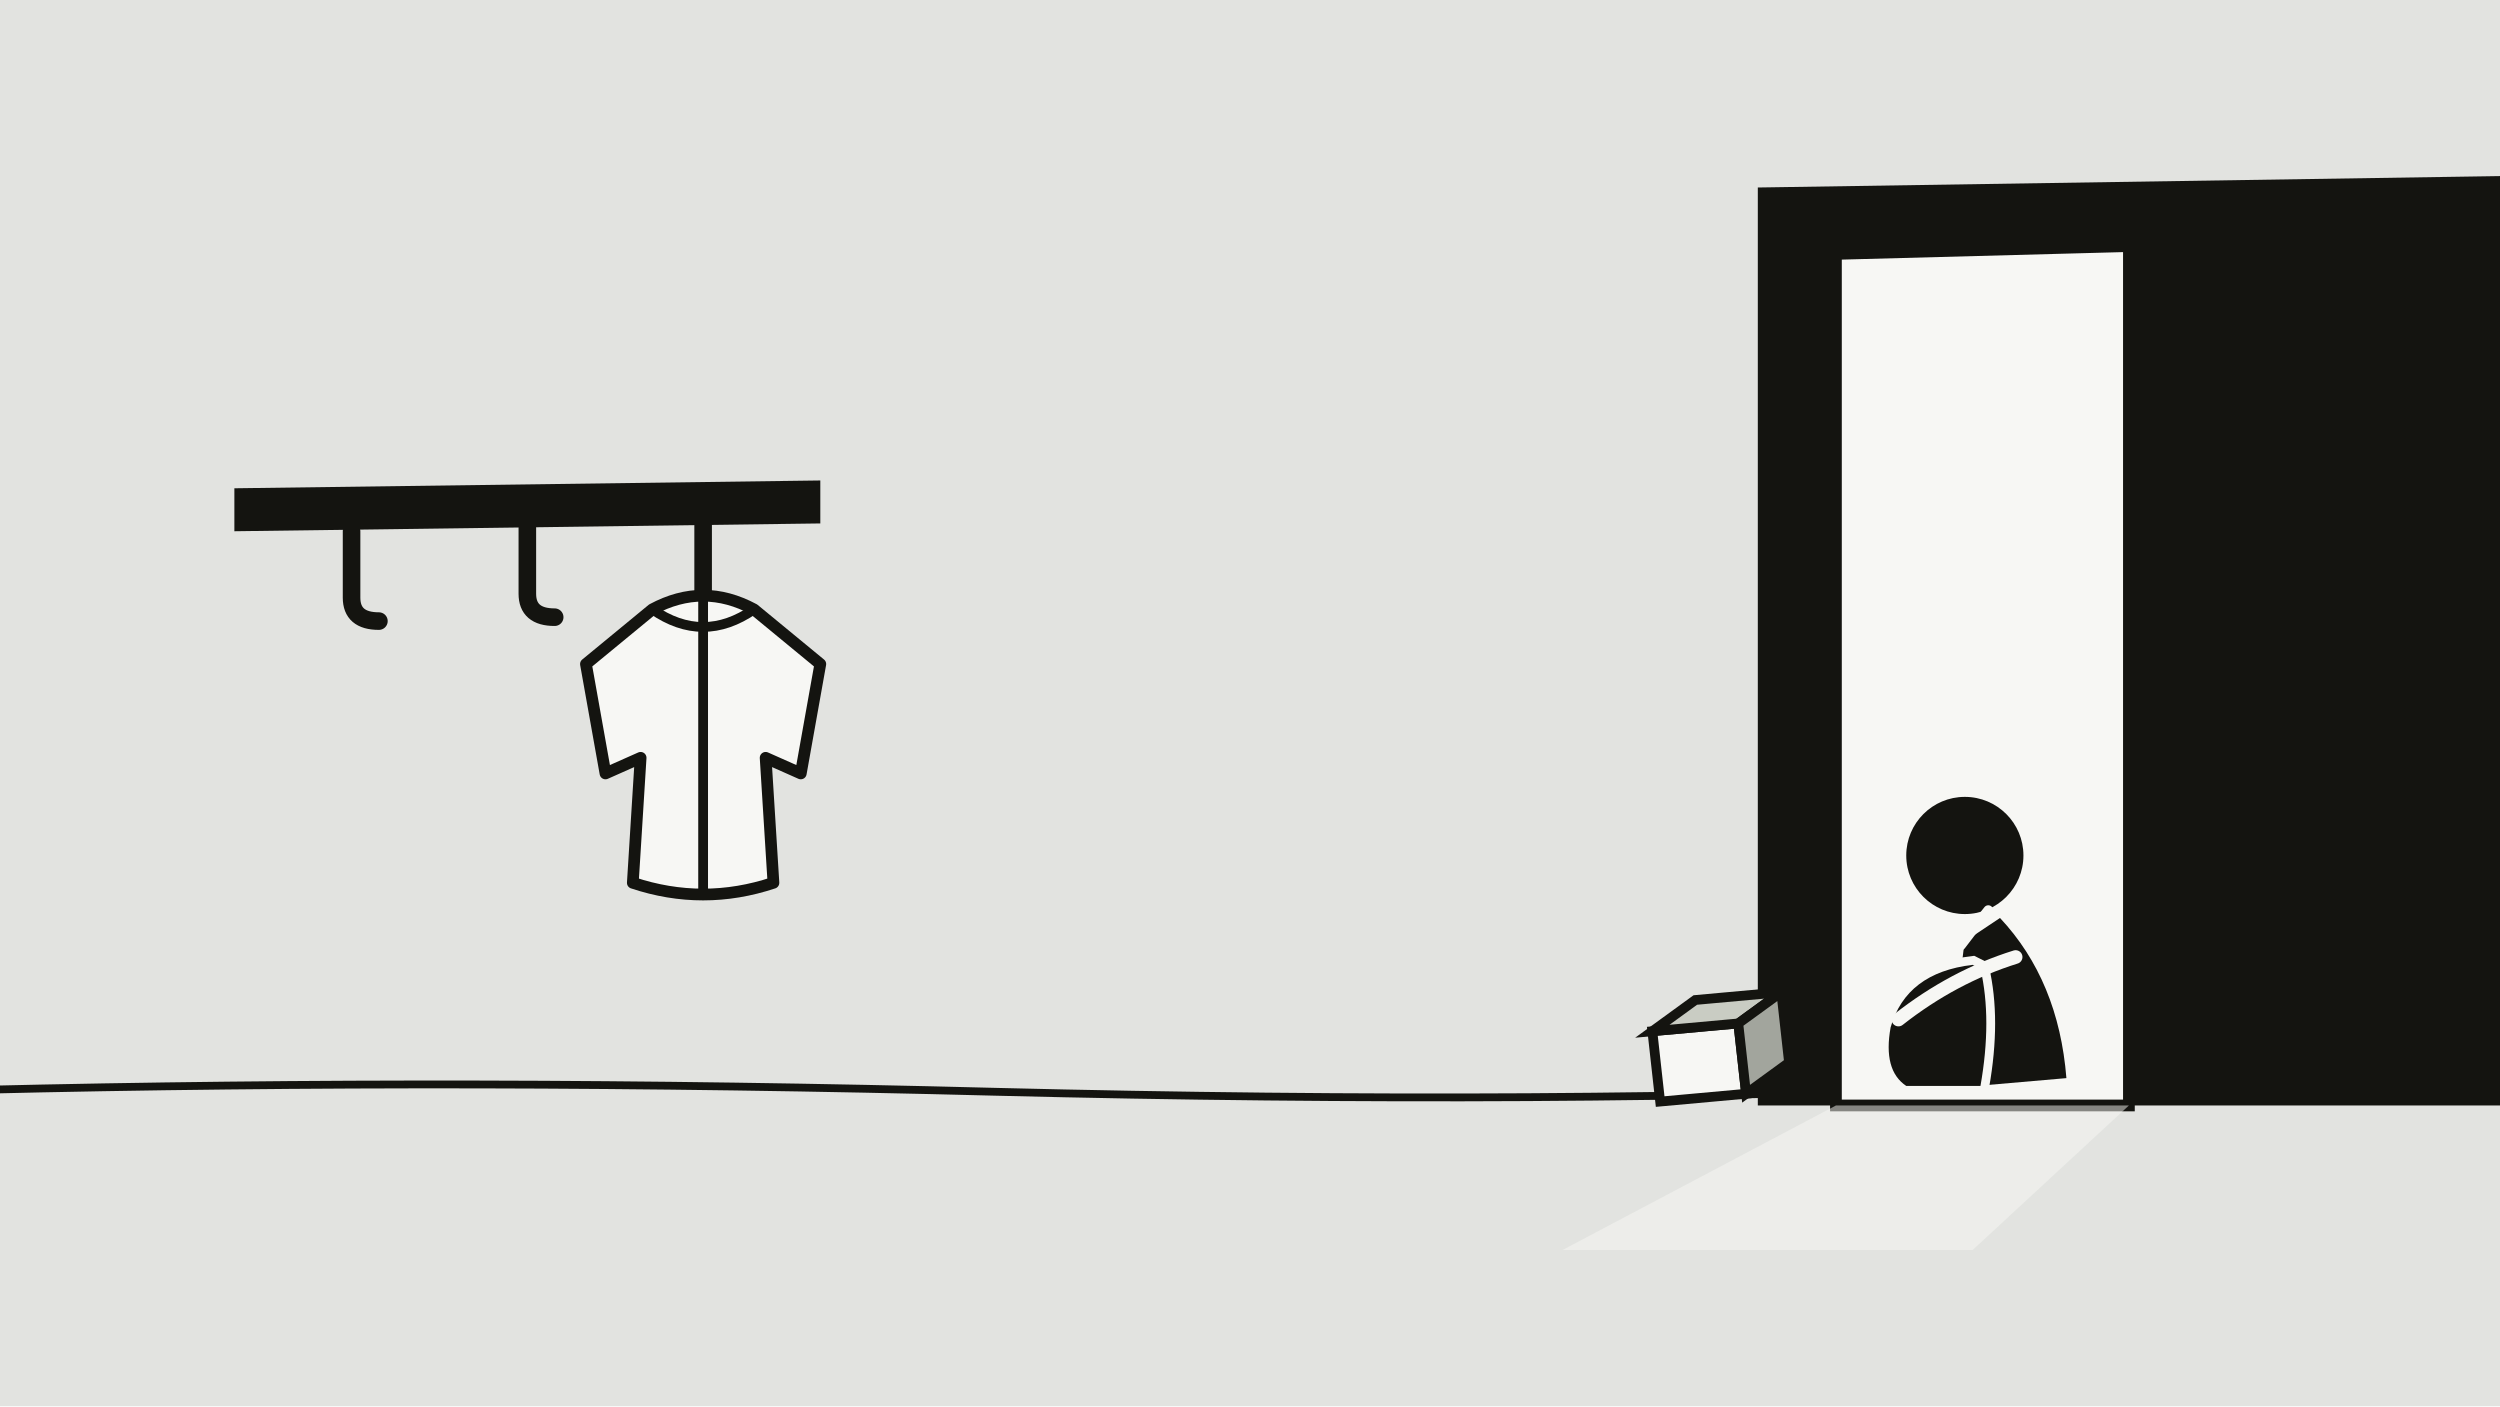
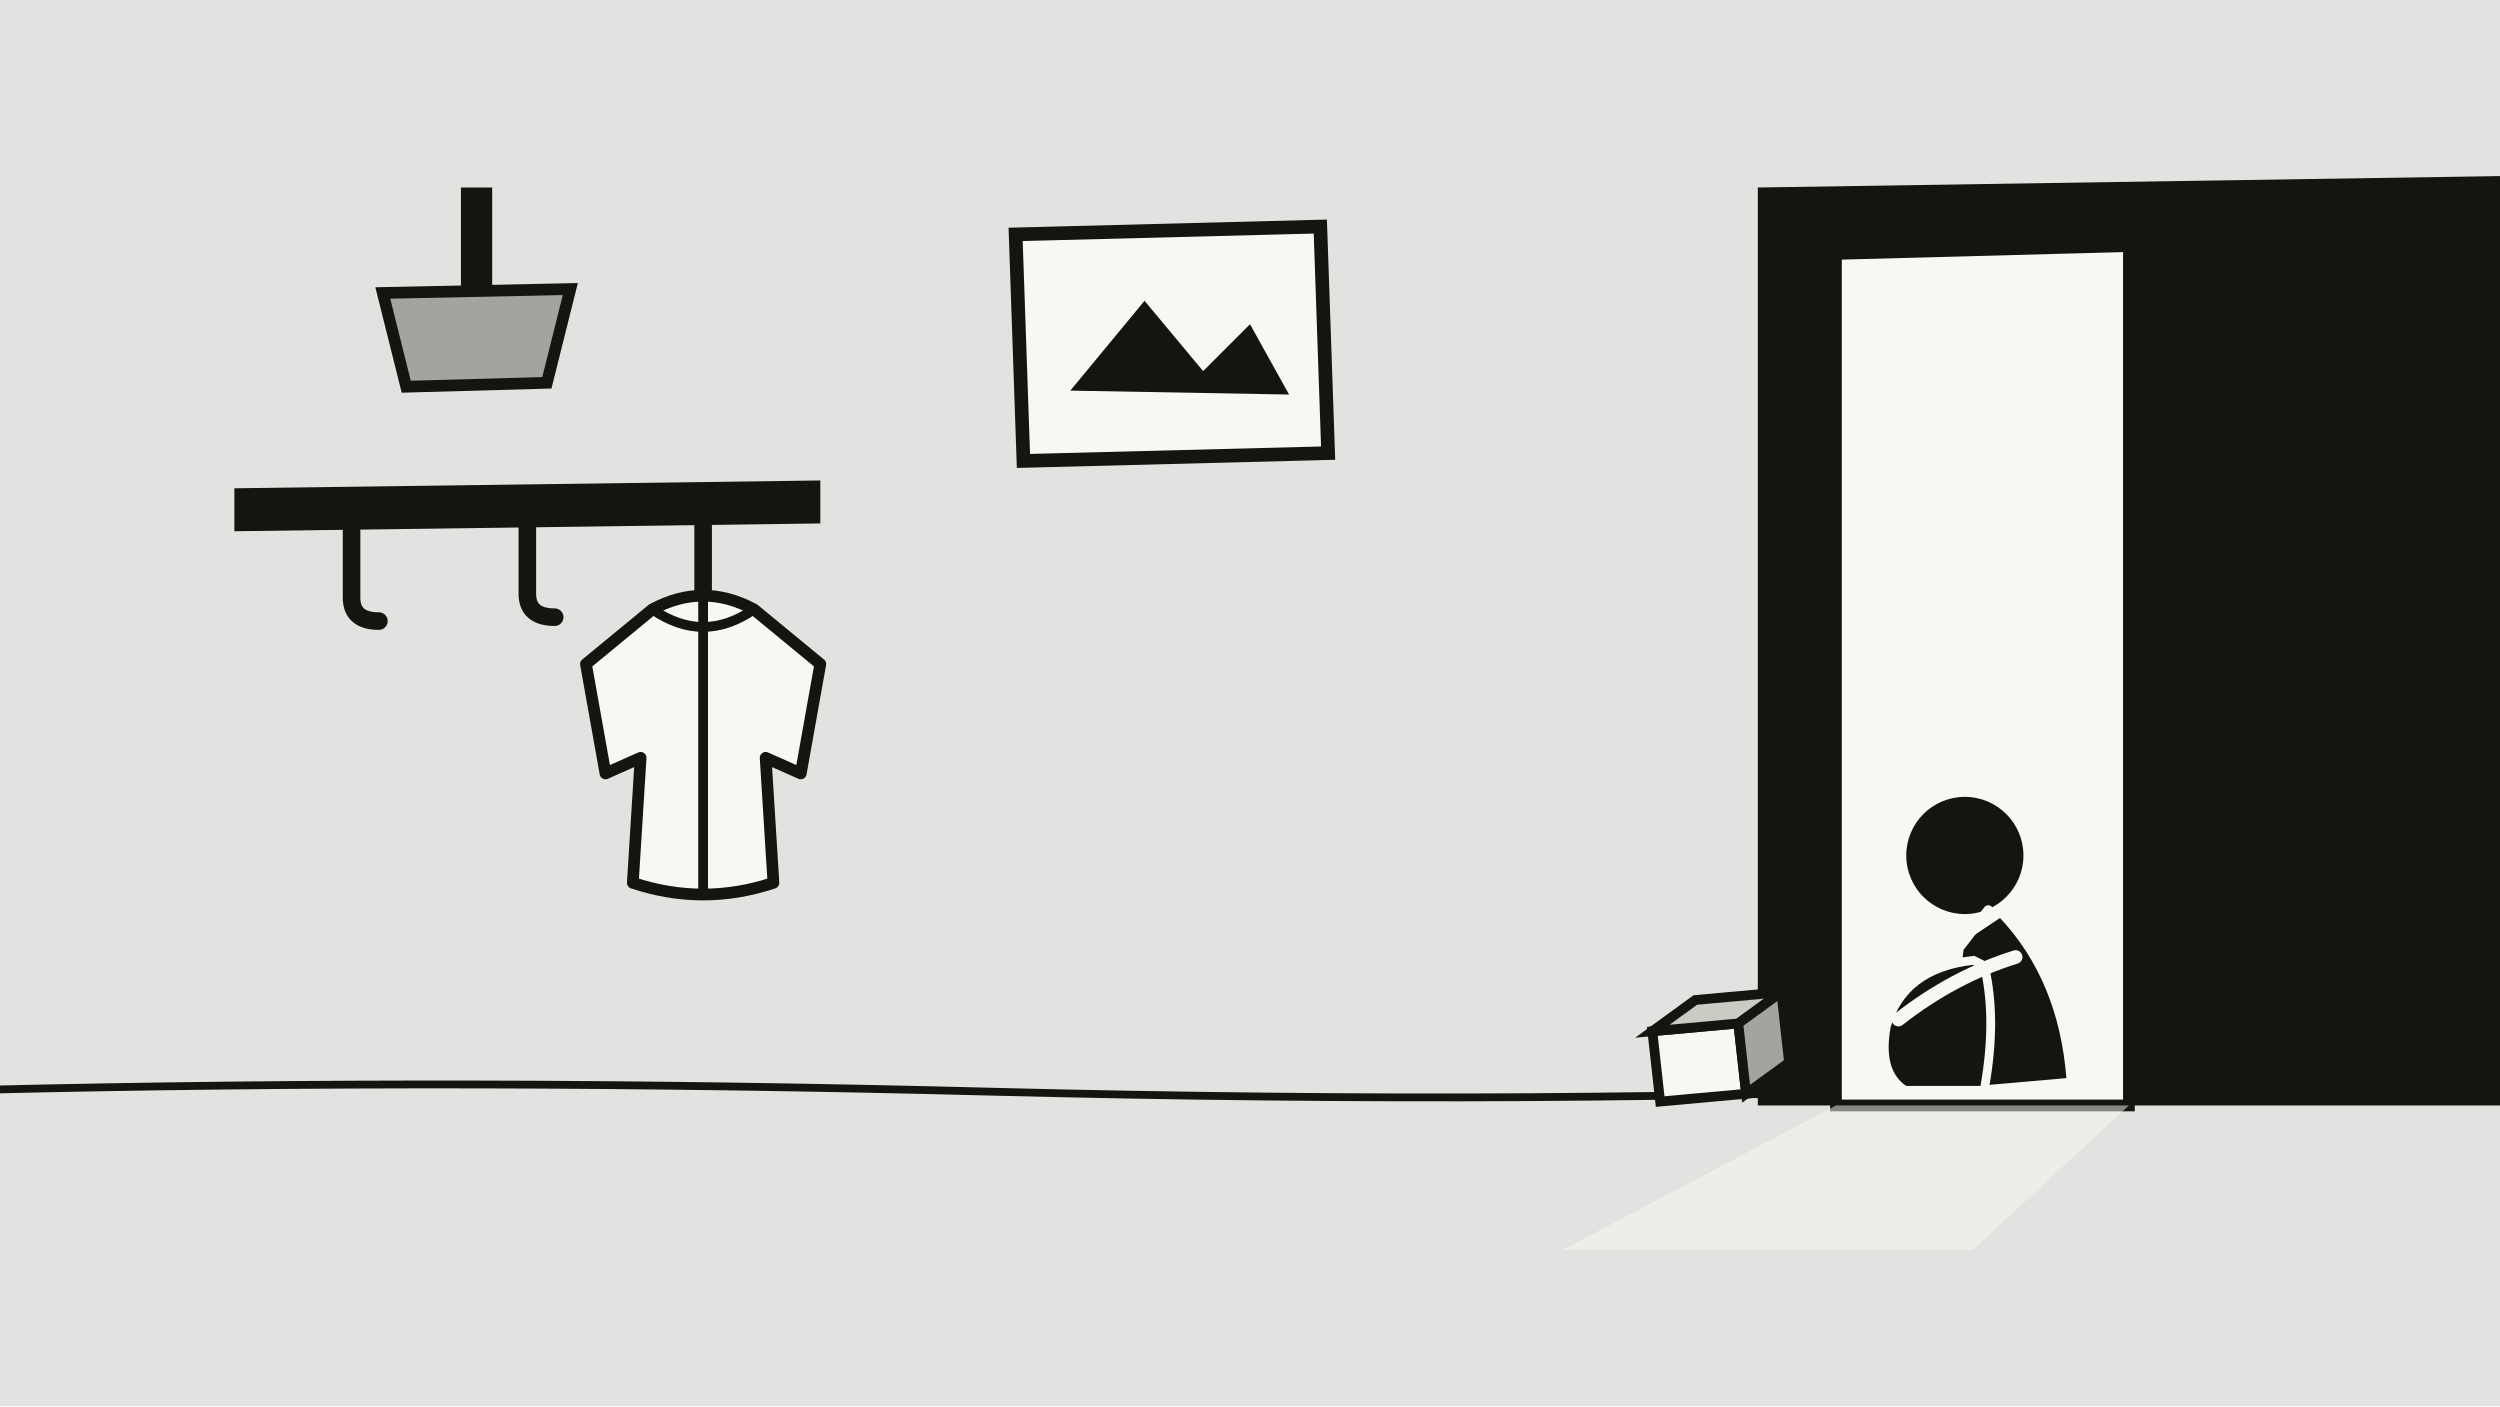
<svg xmlns="http://www.w3.org/2000/svg" viewBox="0 0 1280 720" width="1280" height="720">
  <rect width="1280" height="720" fill="#e2e3e0" />
  <path d="M-10 558 Q240 552 510 559 Q790 566 1040 556 Q1180 551 1290 557" stroke="#141410" stroke-width="4" fill="none" stroke-linecap="round" />
  <path d="M900 96 L1290 90 L1290 566 L900 566 Z" fill="#141410" />
  <path d="M940 130 L1090 126 L1090 566 L940 566 Z" fill="#f7f7f4" stroke="#141410" stroke-width="6" />
  <path d="M940 566 L1090 566 L1010 640 L800 640 Z" fill="#f7f7f4" opacity="0.5" />
  <circle cx="1006" cy="438" r="30" fill="#141410" />
  <path d="M1024 470 Q1054 502 1058 552 L1012 556 Q1000 518 1006 482 Z" fill="#141410" />
  <path d="M1010 494 Q976 498 968 526 Q964 548 976 556 L1014 556 Q1020 522 1014 496 Z" fill="#141410" stroke="#f7f7f4" stroke-width="9" />
  <path d="M1010 494 Q976 498 968 526 Q964 548 976 556 L1014 556 Q1020 522 1014 496 Z" fill="#141410" />
  <path d="M1032 490 Q1000 500 972 522" stroke="#f7f7f4" stroke-width="7" fill="none" stroke-linecap="round" />
  <path d="M1018 466 Q1010 476 1004 484" stroke="#f7f7f4" stroke-width="5" fill="none" stroke-linecap="round" />
+   <path d="M236 96 L252 96 L252 150 L236 150 Z" fill="#141410" />
+   <path d="M196 150 L292 148 L280 196 L208 198 Z" fill="#a2a59d" stroke="#141410" stroke-width="6" />
+   <path d="M520 120 L676 116 L680 232 L524 236 Z" fill="#f7f7f4" stroke="#141410" stroke-width="7" />
+   <path d="M548 200 L586 154 L616 190 L640 166 L660 202 Z" fill="#141410" />
  <path d="M120 250 L420 246 L420 268 L120 272 Z" fill="#141410" />
  <g stroke="#141410" stroke-width="9" fill="none" stroke-linecap="round">
    <path d="M180 272 L180 306 Q180 318 194 318" />
    <path d="M270 270 L270 304 Q270 316 284 316" />
    <path d="M360 268 L360 302 Q360 314 374 314" />
  </g>
  <path d="M334 312 Q360 298 386 312 L420 340 L410 396 L392 388 L396 452            Q360 464 324 452 L328 388 L310 396 L300 340 Z" fill="#f7f7f4" stroke="#141410" stroke-width="6" stroke-linejoin="round" />
  <path d="M360 306 L360 456" stroke="#141410" stroke-width="5" fill="none" />
  <path d="M334 312 Q360 330 386 312" stroke="#141410" stroke-width="5" fill="none" />
  <path d="M846 528 L890 524 L894 560 L850 564 Z" fill="#f7f7f4" stroke="#141410" stroke-width="5" />
  <path d="M846 528 L868 512 L912 508 L890 524 Z" fill="#c9ccc3" stroke="#141410" stroke-width="5" />
  <path d="M890 524 L912 508 L916 544 L894 560 Z" fill="#a2a59d" stroke="#141410" stroke-width="5" />
</svg>
